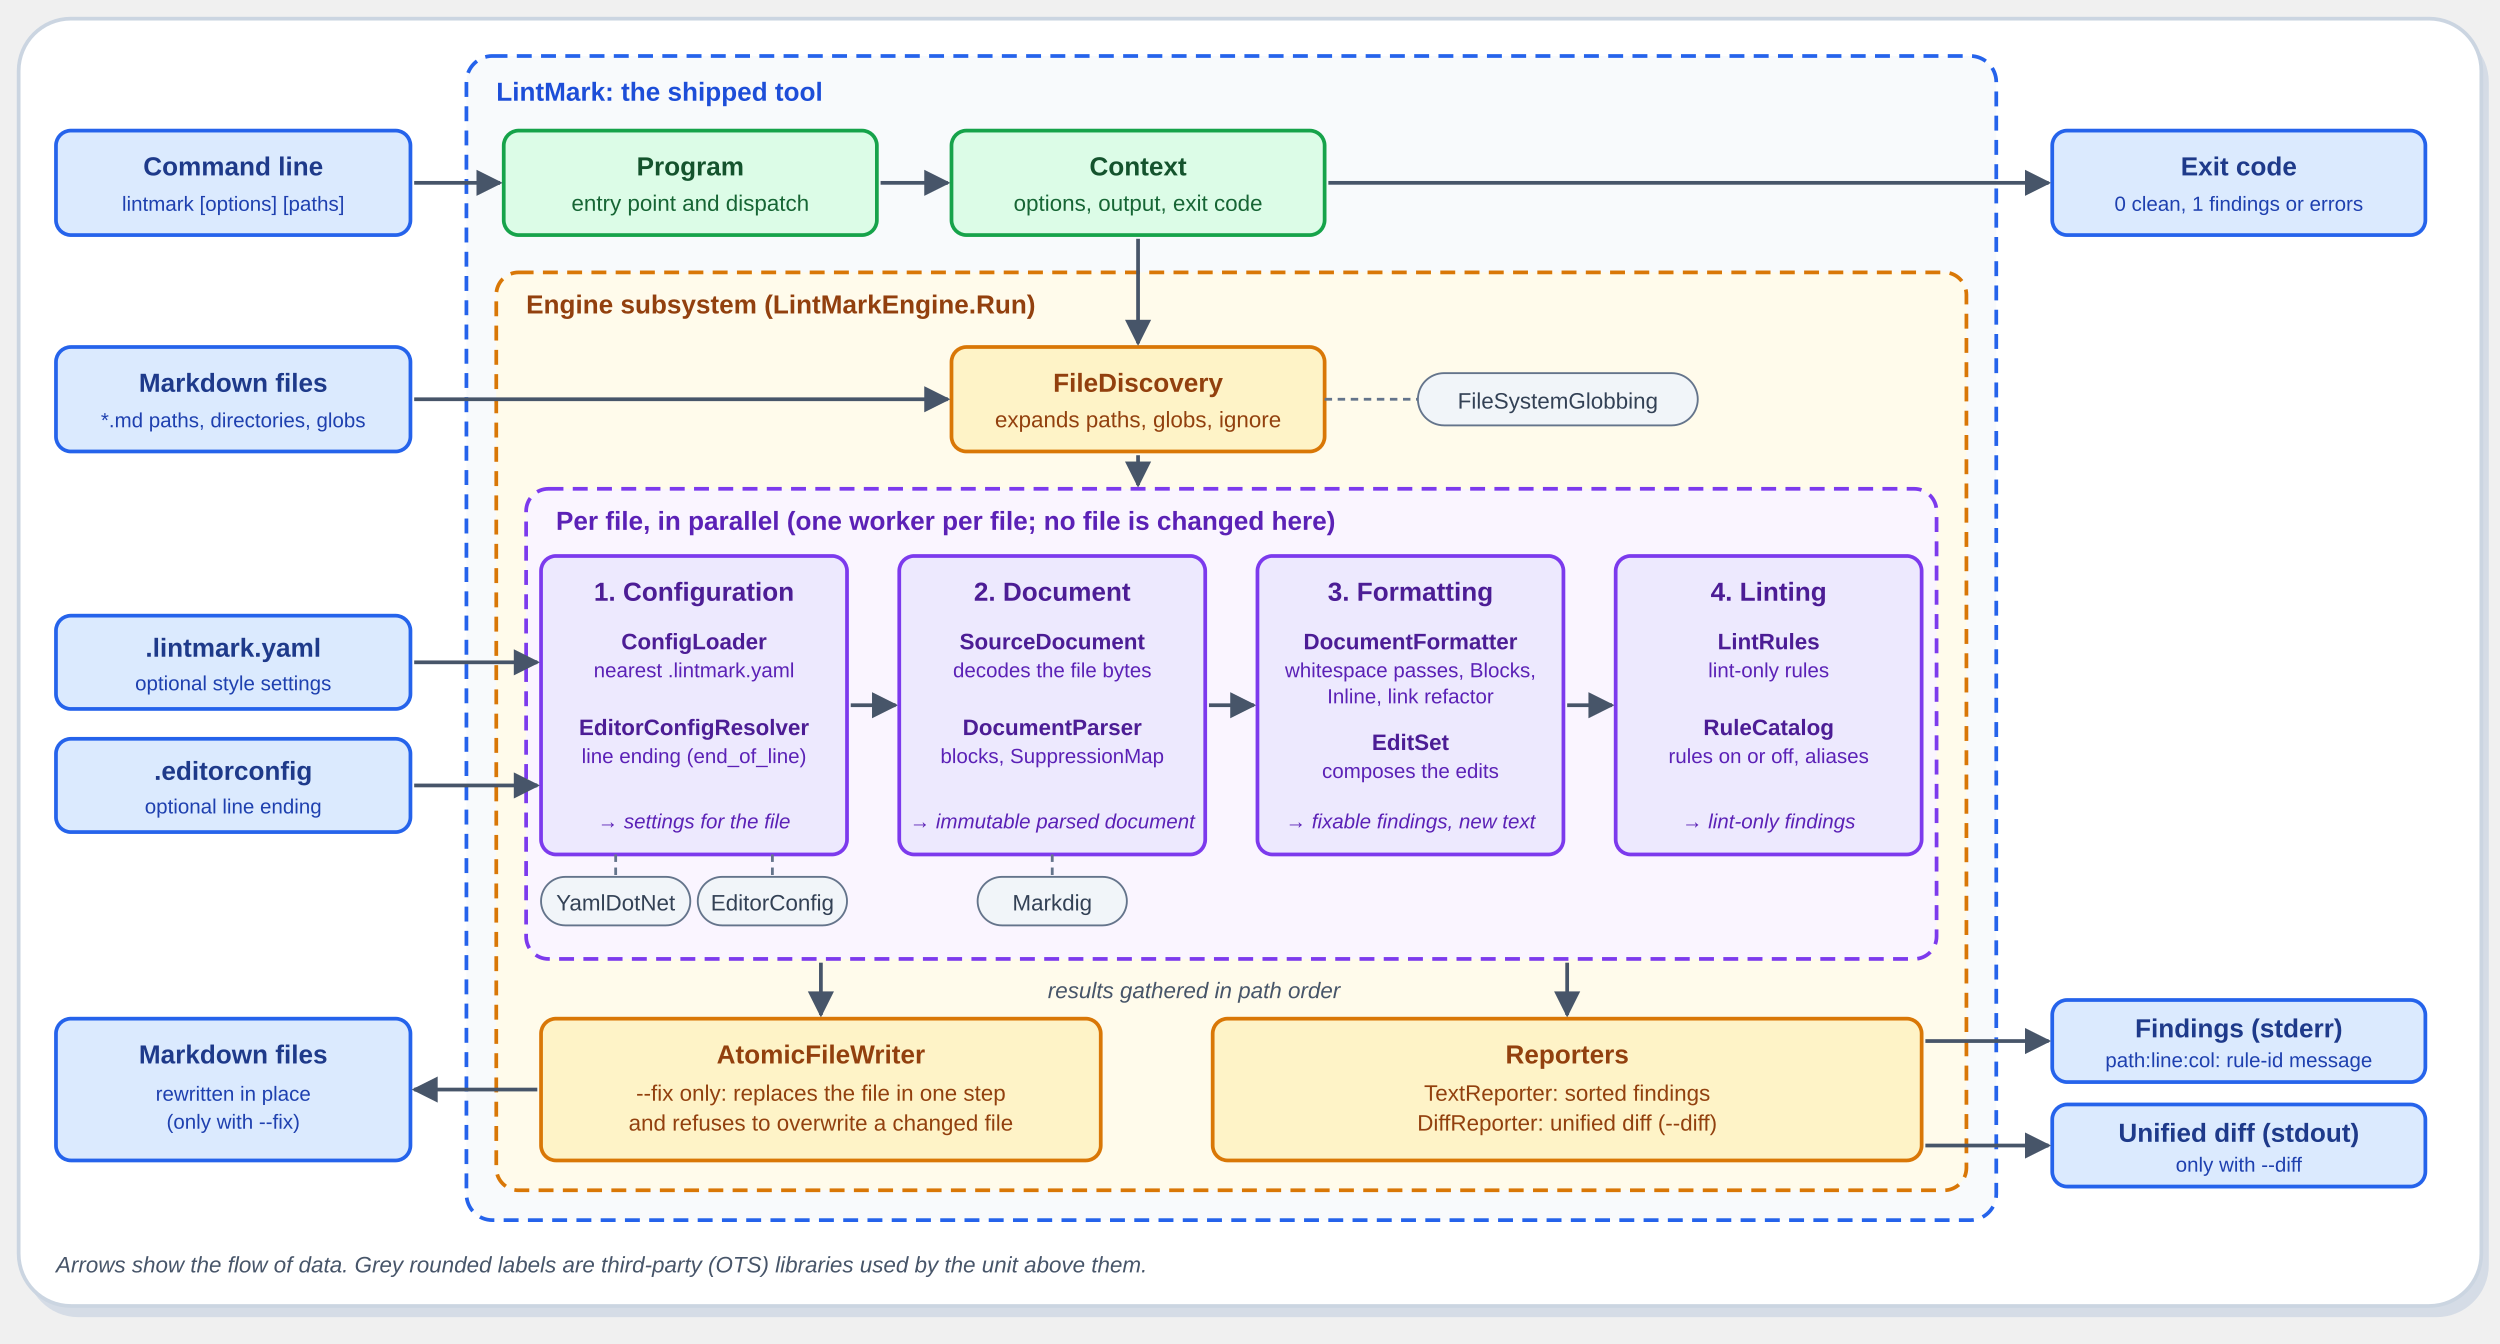
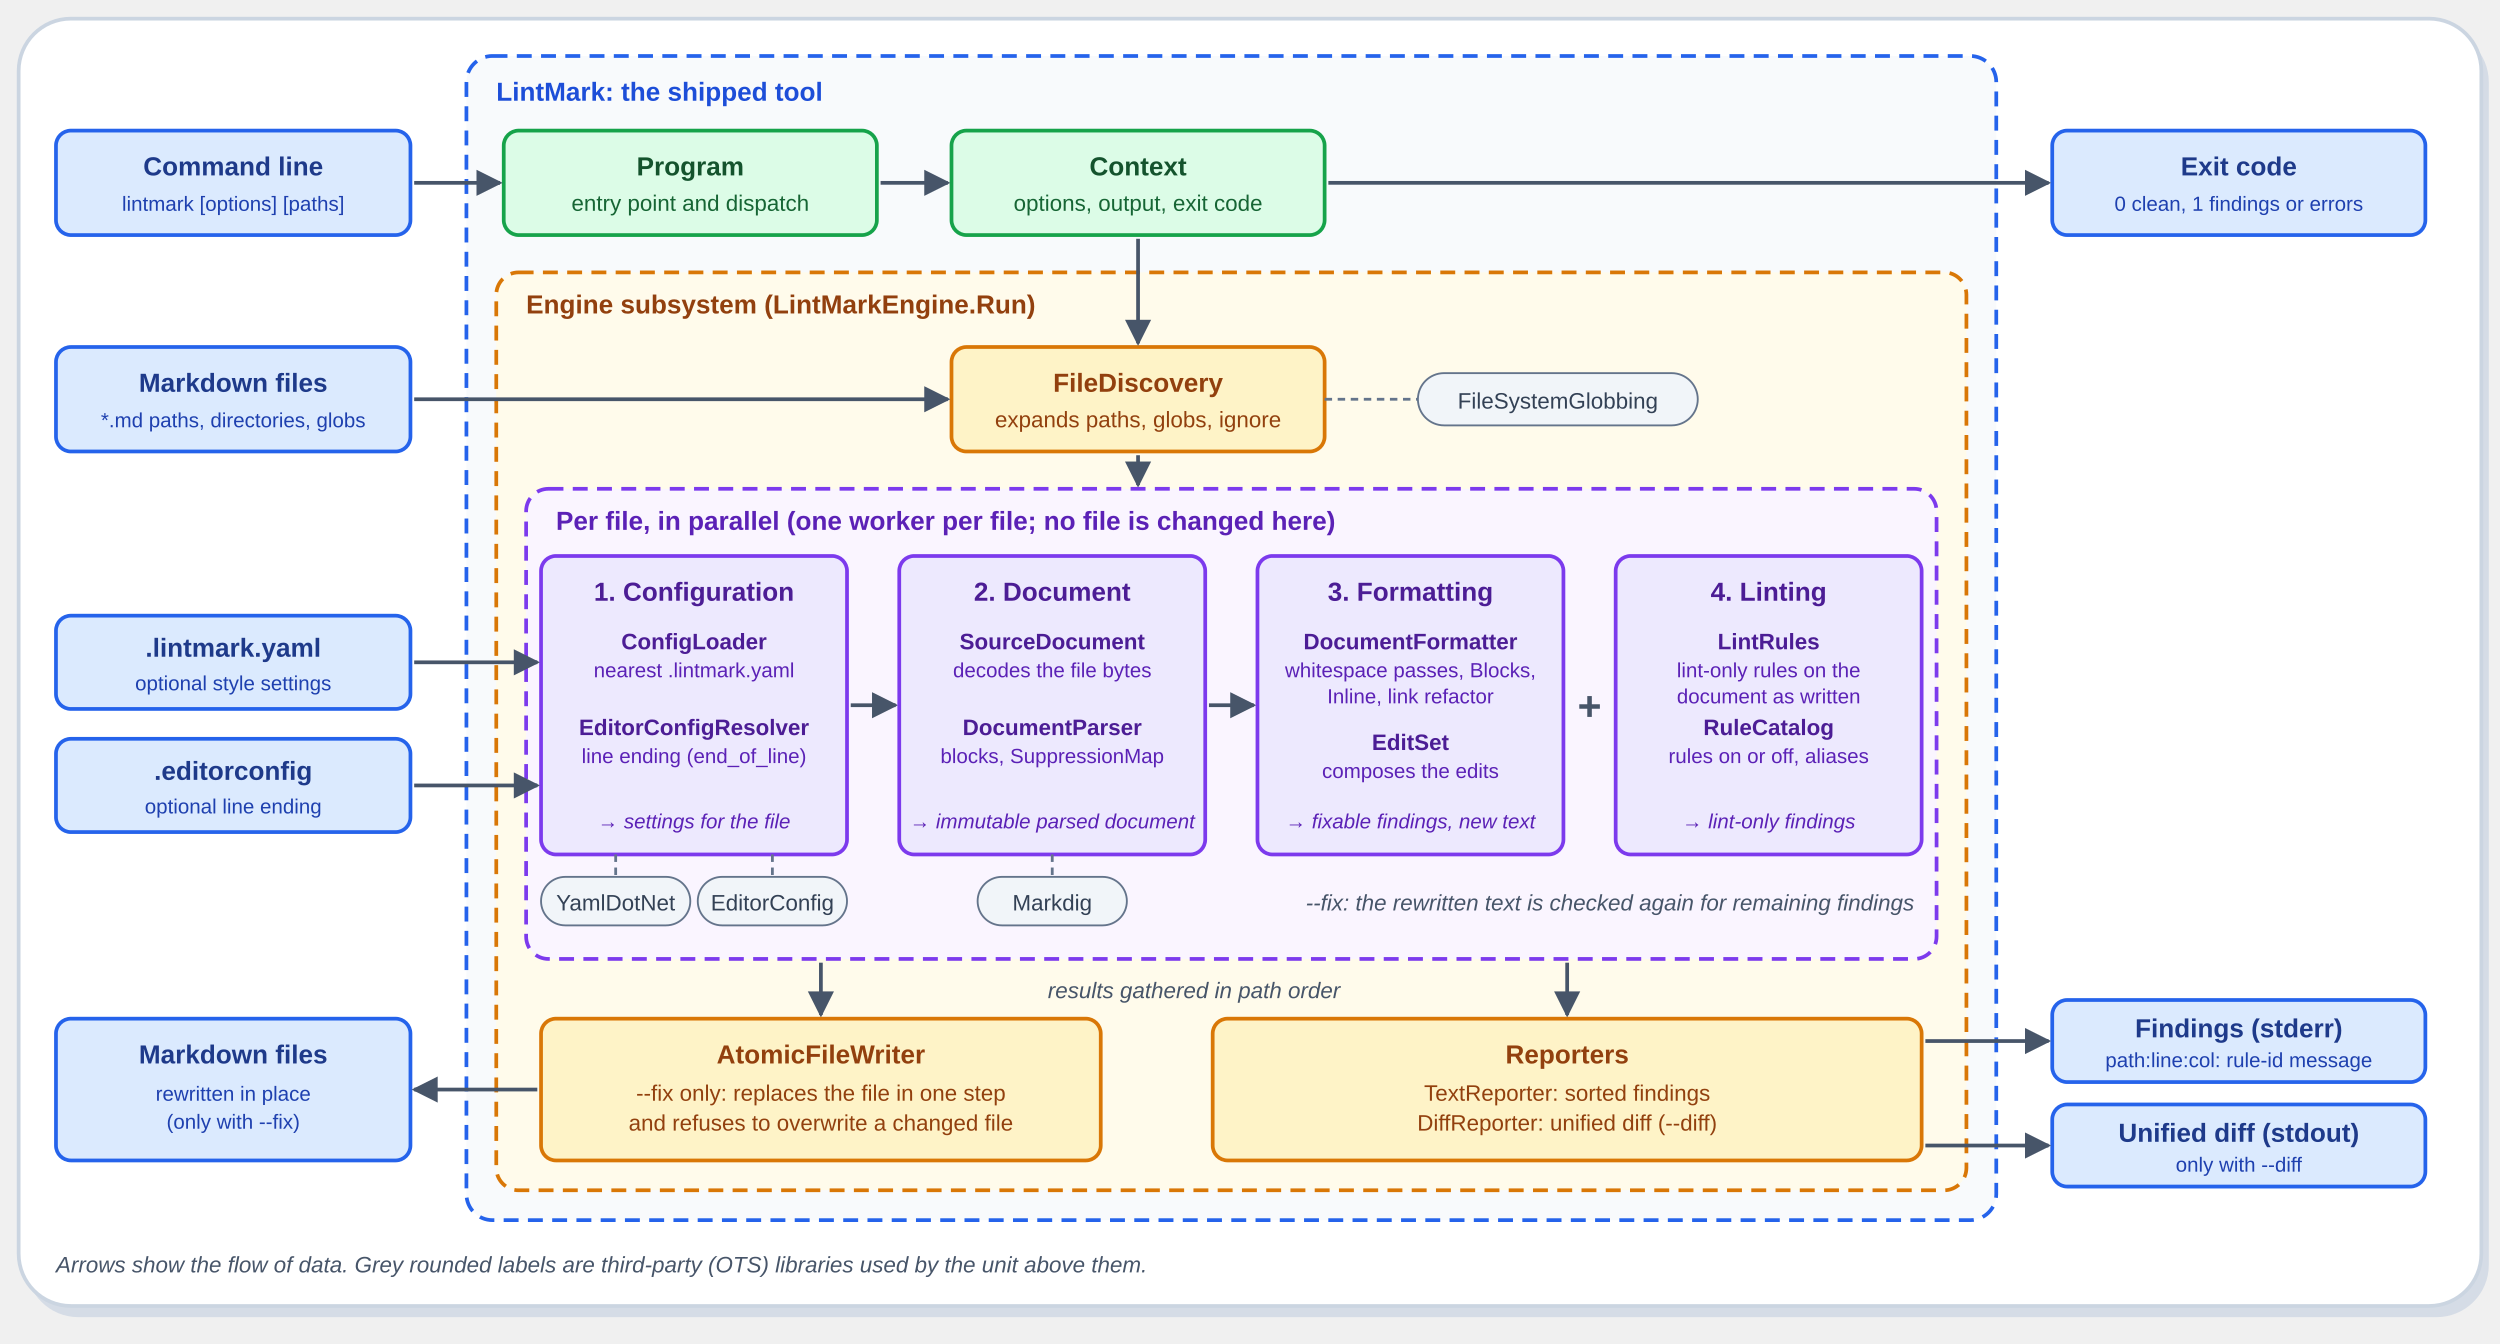
<svg xmlns="http://www.w3.org/2000/svg" width="1340" height="720" viewBox="0 0 1340 720" font-family="Segoe UI, Arial, sans-serif">
  <defs>
    <marker id="a" viewBox="0 0 10 10" refX="9" refY="5" markerWidth="7" markerHeight="7" orient="auto-start-reverse">
      <path d="M0,0 L10,5 L0,10 z" fill="#475569" />
    </marker>
  </defs>
  <rect x="14" y="16" width="1320" height="690" rx="28" fill="#d5dce6" />
  <rect x="10" y="10" width="1320" height="690" rx="28" fill="#ffffff" stroke="#cbd5e1" stroke-width="2" />
  <g transform="translate(30,30)">
    <rect x="220" y="0" width="820" height="624" rx="14" fill="#f8fafc" stroke="#2563eb" stroke-width="2" stroke-dasharray="8 5" />
    <text x="236" y="24" font-size="14" font-weight="600" fill="#1d4ed8">LintMark: the shipped tool</text>
    <rect x="240" y="40" width="200" height="56" rx="8" fill="#dcfce7" stroke="#16a34a" stroke-width="2" />
    <text x="340" y="64" font-size="14" font-weight="600" fill="#14532d" text-anchor="middle">Program</text>
    <text x="340" y="83" font-size="12" fill="#166534" text-anchor="middle">entry point and dispatch</text>
    <rect x="480" y="40" width="200" height="56" rx="8" fill="#dcfce7" stroke="#16a34a" stroke-width="2" />
    <text x="580" y="64" font-size="14" font-weight="600" fill="#14532d" text-anchor="middle">Context</text>
    <text x="580" y="83" font-size="12" fill="#166534" text-anchor="middle">options, output, exit code</text>
    <line x1="442" y1="68" x2="478" y2="68" stroke="#475569" stroke-width="2" marker-end="url(#a)" />
    <rect x="236" y="116" width="788" height="492" rx="12" fill="#fffbeb" stroke="#d97706" stroke-width="2" stroke-dasharray="8 5" />
    <text x="252" y="138" font-size="14" font-weight="600" fill="#92400e">Engine subsystem (LintMarkEngine.Run)</text>
    <rect x="480" y="156" width="200" height="56" rx="8" fill="#fef3c7" stroke="#d97706" stroke-width="2" />
    <text x="580" y="180" font-size="14" font-weight="600" fill="#92400e" text-anchor="middle">FileDiscovery</text>
    <text x="580" y="199" font-size="12" fill="#92400e" text-anchor="middle">expands paths, globs, ignore</text>
    <line x1="580" y1="98" x2="580" y2="154" stroke="#475569" stroke-width="2" marker-end="url(#a)" />
    <line x1="680" y1="184" x2="730" y2="184" stroke="#64748b" stroke-width="1.5" stroke-dasharray="4 3" />
    <rect x="730" y="170" width="150" height="28" rx="14" fill="#f1f5f9" stroke="#64748b" />
    <text x="805" y="189" font-size="12" fill="#334155" text-anchor="middle">FileSystemGlobbing</text>
    <line x1="580" y1="214" x2="580" y2="230" stroke="#475569" stroke-width="2" marker-end="url(#a)" />
    <rect x="252" y="232" width="756" height="252" rx="12" fill="#faf5ff" stroke="#7c3aed" stroke-width="2" stroke-dasharray="8 5" />
    <text x="268" y="254" font-size="14" font-weight="600" fill="#5b21b6">Per file, in parallel (one worker per file; no file is changed here)</text>
    <rect x="260" y="268" width="164" height="160" rx="8" fill="#ede9fe" stroke="#7c3aed" stroke-width="2" />
    <text x="342" y="292" font-size="14" font-weight="600" fill="#4c1d95" text-anchor="middle">1. Configuration</text>
    <text x="342" y="318" font-size="12" font-weight="600" fill="#4c1d95" text-anchor="middle">ConfigLoader</text>
    <text x="342" y="333" font-size="11" fill="#5b21b6" text-anchor="middle">nearest .lintmark.yaml</text>
    <text x="342" y="364" font-size="12" font-weight="600" fill="#4c1d95" text-anchor="middle">EditorConfigResolver</text>
    <text x="342" y="379" font-size="11" fill="#5b21b6" text-anchor="middle">line ending (end_of_line)</text>
    <text x="342" y="414" font-size="11" font-style="italic" fill="#5b21b6" text-anchor="middle">→ settings for the file</text>
    <line x1="426" y1="348" x2="450" y2="348" stroke="#475569" stroke-width="2" marker-end="url(#a)" />
    <rect x="452" y="268" width="164" height="160" rx="8" fill="#ede9fe" stroke="#7c3aed" stroke-width="2" />
    <text x="534" y="292" font-size="14" font-weight="600" fill="#4c1d95" text-anchor="middle">2. Document</text>
    <text x="534" y="318" font-size="12" font-weight="600" fill="#4c1d95" text-anchor="middle">SourceDocument</text>
    <text x="534" y="333" font-size="11" fill="#5b21b6" text-anchor="middle">decodes the file bytes</text>
    <text x="534" y="364" font-size="12" font-weight="600" fill="#4c1d95" text-anchor="middle">DocumentParser</text>
    <text x="534" y="379" font-size="11" fill="#5b21b6" text-anchor="middle">blocks, SuppressionMap</text>
    <text x="534" y="414" font-size="11" font-style="italic" fill="#5b21b6" text-anchor="middle">→ immutable parsed document</text>
    <line x1="618" y1="348" x2="642" y2="348" stroke="#475569" stroke-width="2" marker-end="url(#a)" />
    <rect x="644" y="268" width="164" height="160" rx="8" fill="#ede9fe" stroke="#7c3aed" stroke-width="2" />
    <text x="726" y="292" font-size="14" font-weight="600" fill="#4c1d95" text-anchor="middle">3. Formatting</text>
    <text x="726" y="318" font-size="12" font-weight="600" fill="#4c1d95" text-anchor="middle">DocumentFormatter</text>
    <text x="726" y="333" font-size="11" fill="#5b21b6" text-anchor="middle">whitespace passes, Blocks,</text>
    <text x="726" y="347" font-size="11" fill="#5b21b6" text-anchor="middle">Inline, link refactor</text>
    <text x="726" y="372" font-size="12" font-weight="600" fill="#4c1d95" text-anchor="middle">EditSet</text>
    <text x="726" y="387" font-size="11" fill="#5b21b6" text-anchor="middle">composes the edits</text>
    <text x="726" y="414" font-size="11" font-style="italic" fill="#5b21b6" text-anchor="middle">→ fixable findings, new text</text>
-     <line x1="810" y1="348" x2="834" y2="348" stroke="#475569" stroke-width="2" marker-end="url(#a)" />
+     <text x="822" y="356" font-size="22" font-weight="600" fill="#475569" text-anchor="middle">+</text>
    <rect x="836" y="268" width="164" height="160" rx="8" fill="#ede9fe" stroke="#7c3aed" stroke-width="2" />
    <text x="918" y="292" font-size="14" font-weight="600" fill="#4c1d95" text-anchor="middle">4. Linting</text>
    <text x="918" y="318" font-size="12" font-weight="600" fill="#4c1d95" text-anchor="middle">LintRules</text>
-     <text x="918" y="333" font-size="11" fill="#5b21b6" text-anchor="middle">lint-only rules</text>
+     <text x="918" y="333" font-size="11" fill="#5b21b6" text-anchor="middle">lint-only rules on the</text>
+     <text x="918" y="347" font-size="11" fill="#5b21b6" text-anchor="middle">document as written</text>
    <text x="918" y="364" font-size="12" font-weight="600" fill="#4c1d95" text-anchor="middle">RuleCatalog</text>
    <text x="918" y="379" font-size="11" fill="#5b21b6" text-anchor="middle">rules on or off, aliases</text>
    <text x="918" y="414" font-size="11" font-style="italic" fill="#5b21b6" text-anchor="middle">→ lint-only findings</text>
+     <text x="996" y="458" font-size="12" font-style="italic" fill="#475569" text-anchor="end">--fix: the rewritten text is checked again for remaining findings</text>
    <line x1="300" y1="428" x2="300" y2="440" stroke="#64748b" stroke-width="1.5" stroke-dasharray="4 3" />
    <rect x="260" y="440" width="80" height="26" rx="13" fill="#f1f5f9" stroke="#64748b" />
    <text x="300" y="458" font-size="12" fill="#334155" text-anchor="middle">YamlDotNet</text>
    <line x1="384" y1="428" x2="384" y2="440" stroke="#64748b" stroke-width="1.5" stroke-dasharray="4 3" />
    <rect x="344" y="440" width="80" height="26" rx="13" fill="#f1f5f9" stroke="#64748b" />
    <text x="384" y="458" font-size="12" fill="#334155" text-anchor="middle">EditorConfig</text>
    <line x1="534" y1="428" x2="534" y2="440" stroke="#64748b" stroke-width="1.5" stroke-dasharray="4 3" />
    <rect x="494" y="440" width="80" height="26" rx="13" fill="#f1f5f9" stroke="#64748b" />
    <text x="534" y="458" font-size="12" fill="#334155" text-anchor="middle">Markdig</text>
    <line x1="410" y1="486" x2="410" y2="514" stroke="#475569" stroke-width="2" marker-end="url(#a)" />
    <line x1="810" y1="486" x2="810" y2="514" stroke="#475569" stroke-width="2" marker-end="url(#a)" />
    <text x="610" y="505" font-size="12" font-style="italic" fill="#475569" text-anchor="middle">results gathered in path order</text>
    <rect x="260" y="516" width="300" height="76" rx="8" fill="#fef3c7" stroke="#d97706" stroke-width="2" />
    <text x="410" y="540" font-size="14" font-weight="600" fill="#92400e" text-anchor="middle">AtomicFileWriter</text>
    <text x="410" y="560" font-size="12" fill="#92400e" text-anchor="middle">--fix only: replaces the file in one step</text>
    <text x="410" y="576" font-size="12" fill="#92400e" text-anchor="middle">and refuses to overwrite a changed file</text>
    <rect x="620" y="516" width="380" height="76" rx="8" fill="#fef3c7" stroke="#d97706" stroke-width="2" />
    <text x="810" y="540" font-size="14" font-weight="600" fill="#92400e" text-anchor="middle">Reporters</text>
    <text x="810" y="560" font-size="12" fill="#92400e" text-anchor="middle">TextReporter: sorted findings</text>
    <text x="810" y="576" font-size="12" fill="#92400e" text-anchor="middle">DiffReporter: unified diff (--diff)</text>
    <rect x="0" y="40" width="190" height="56" rx="8" fill="#dbeafe" stroke="#2563eb" stroke-width="2" />
    <text x="95" y="64" font-size="14" font-weight="600" fill="#1e3a8a" text-anchor="middle">Command line</text>
    <text x="95" y="83" font-size="11" fill="#1e40af" text-anchor="middle">lintmark [options] [paths]</text>
    <line x1="192" y1="68" x2="238" y2="68" stroke="#475569" stroke-width="2" marker-end="url(#a)" />
    <rect x="0" y="156" width="190" height="56" rx="8" fill="#dbeafe" stroke="#2563eb" stroke-width="2" />
    <text x="95" y="180" font-size="14" font-weight="600" fill="#1e3a8a" text-anchor="middle">Markdown files</text>
    <text x="95" y="199" font-size="11" fill="#1e40af" text-anchor="middle">*.md paths, directories, globs</text>
    <line x1="192" y1="184" x2="478" y2="184" stroke="#475569" stroke-width="2" marker-end="url(#a)" />
    <rect x="0" y="300" width="190" height="50" rx="8" fill="#dbeafe" stroke="#2563eb" stroke-width="2" />
    <text x="95" y="322" font-size="14" font-weight="600" fill="#1e3a8a" text-anchor="middle">.lintmark.yaml</text>
    <text x="95" y="340" font-size="11" fill="#1e40af" text-anchor="middle">optional style settings</text>
    <line x1="192" y1="325" x2="258" y2="325" stroke="#475569" stroke-width="2" marker-end="url(#a)" />
    <rect x="0" y="366" width="190" height="50" rx="8" fill="#dbeafe" stroke="#2563eb" stroke-width="2" />
    <text x="95" y="388" font-size="14" font-weight="600" fill="#1e3a8a" text-anchor="middle">.editorconfig</text>
    <text x="95" y="406" font-size="11" fill="#1e40af" text-anchor="middle">optional line ending</text>
    <line x1="192" y1="391" x2="258" y2="391" stroke="#475569" stroke-width="2" marker-end="url(#a)" />
    <rect x="0" y="516" width="190" height="76" rx="8" fill="#dbeafe" stroke="#2563eb" stroke-width="2" />
    <text x="95" y="540" font-size="14" font-weight="600" fill="#1e3a8a" text-anchor="middle">Markdown files</text>
    <text x="95" y="560" font-size="11" fill="#1e40af" text-anchor="middle">rewritten in place</text>
    <text x="95" y="575" font-size="11" fill="#1e40af" text-anchor="middle">(only with --fix)</text>
    <line x1="258" y1="554" x2="192" y2="554" stroke="#475569" stroke-width="2" marker-end="url(#a)" />
    <rect x="1070" y="40" width="200" height="56" rx="8" fill="#dbeafe" stroke="#2563eb" stroke-width="2" />
    <text x="1170" y="64" font-size="14" font-weight="600" fill="#1e3a8a" text-anchor="middle">Exit code</text>
    <text x="1170" y="83" font-size="11" fill="#1e40af" text-anchor="middle">0 clean, 1 findings or errors</text>
    <line x1="682" y1="68" x2="1068" y2="68" stroke="#475569" stroke-width="2" marker-end="url(#a)" />
    <rect x="1070" y="506" width="200" height="44" rx="8" fill="#dbeafe" stroke="#2563eb" stroke-width="2" />
    <text x="1170" y="526" font-size="14" font-weight="600" fill="#1e3a8a" text-anchor="middle">Findings (stderr)</text>
    <text x="1170" y="542" font-size="11" fill="#1e40af" text-anchor="middle">path:line:col: rule-id message</text>
    <line x1="1002" y1="528" x2="1068" y2="528" stroke="#475569" stroke-width="2" marker-end="url(#a)" />
    <rect x="1070" y="562" width="200" height="44" rx="8" fill="#dbeafe" stroke="#2563eb" stroke-width="2" />
    <text x="1170" y="582" font-size="14" font-weight="600" fill="#1e3a8a" text-anchor="middle">Unified diff (stdout)</text>
    <text x="1170" y="598" font-size="11" fill="#1e40af" text-anchor="middle">only with --diff</text>
    <line x1="1002" y1="584" x2="1068" y2="584" stroke="#475569" stroke-width="2" marker-end="url(#a)" />
    <text x="0" y="652" font-size="12" font-style="italic" fill="#475569">Arrows show the flow of data. Grey rounded labels are third-party (OTS) libraries used by the unit above them.</text>
  </g>
</svg>
